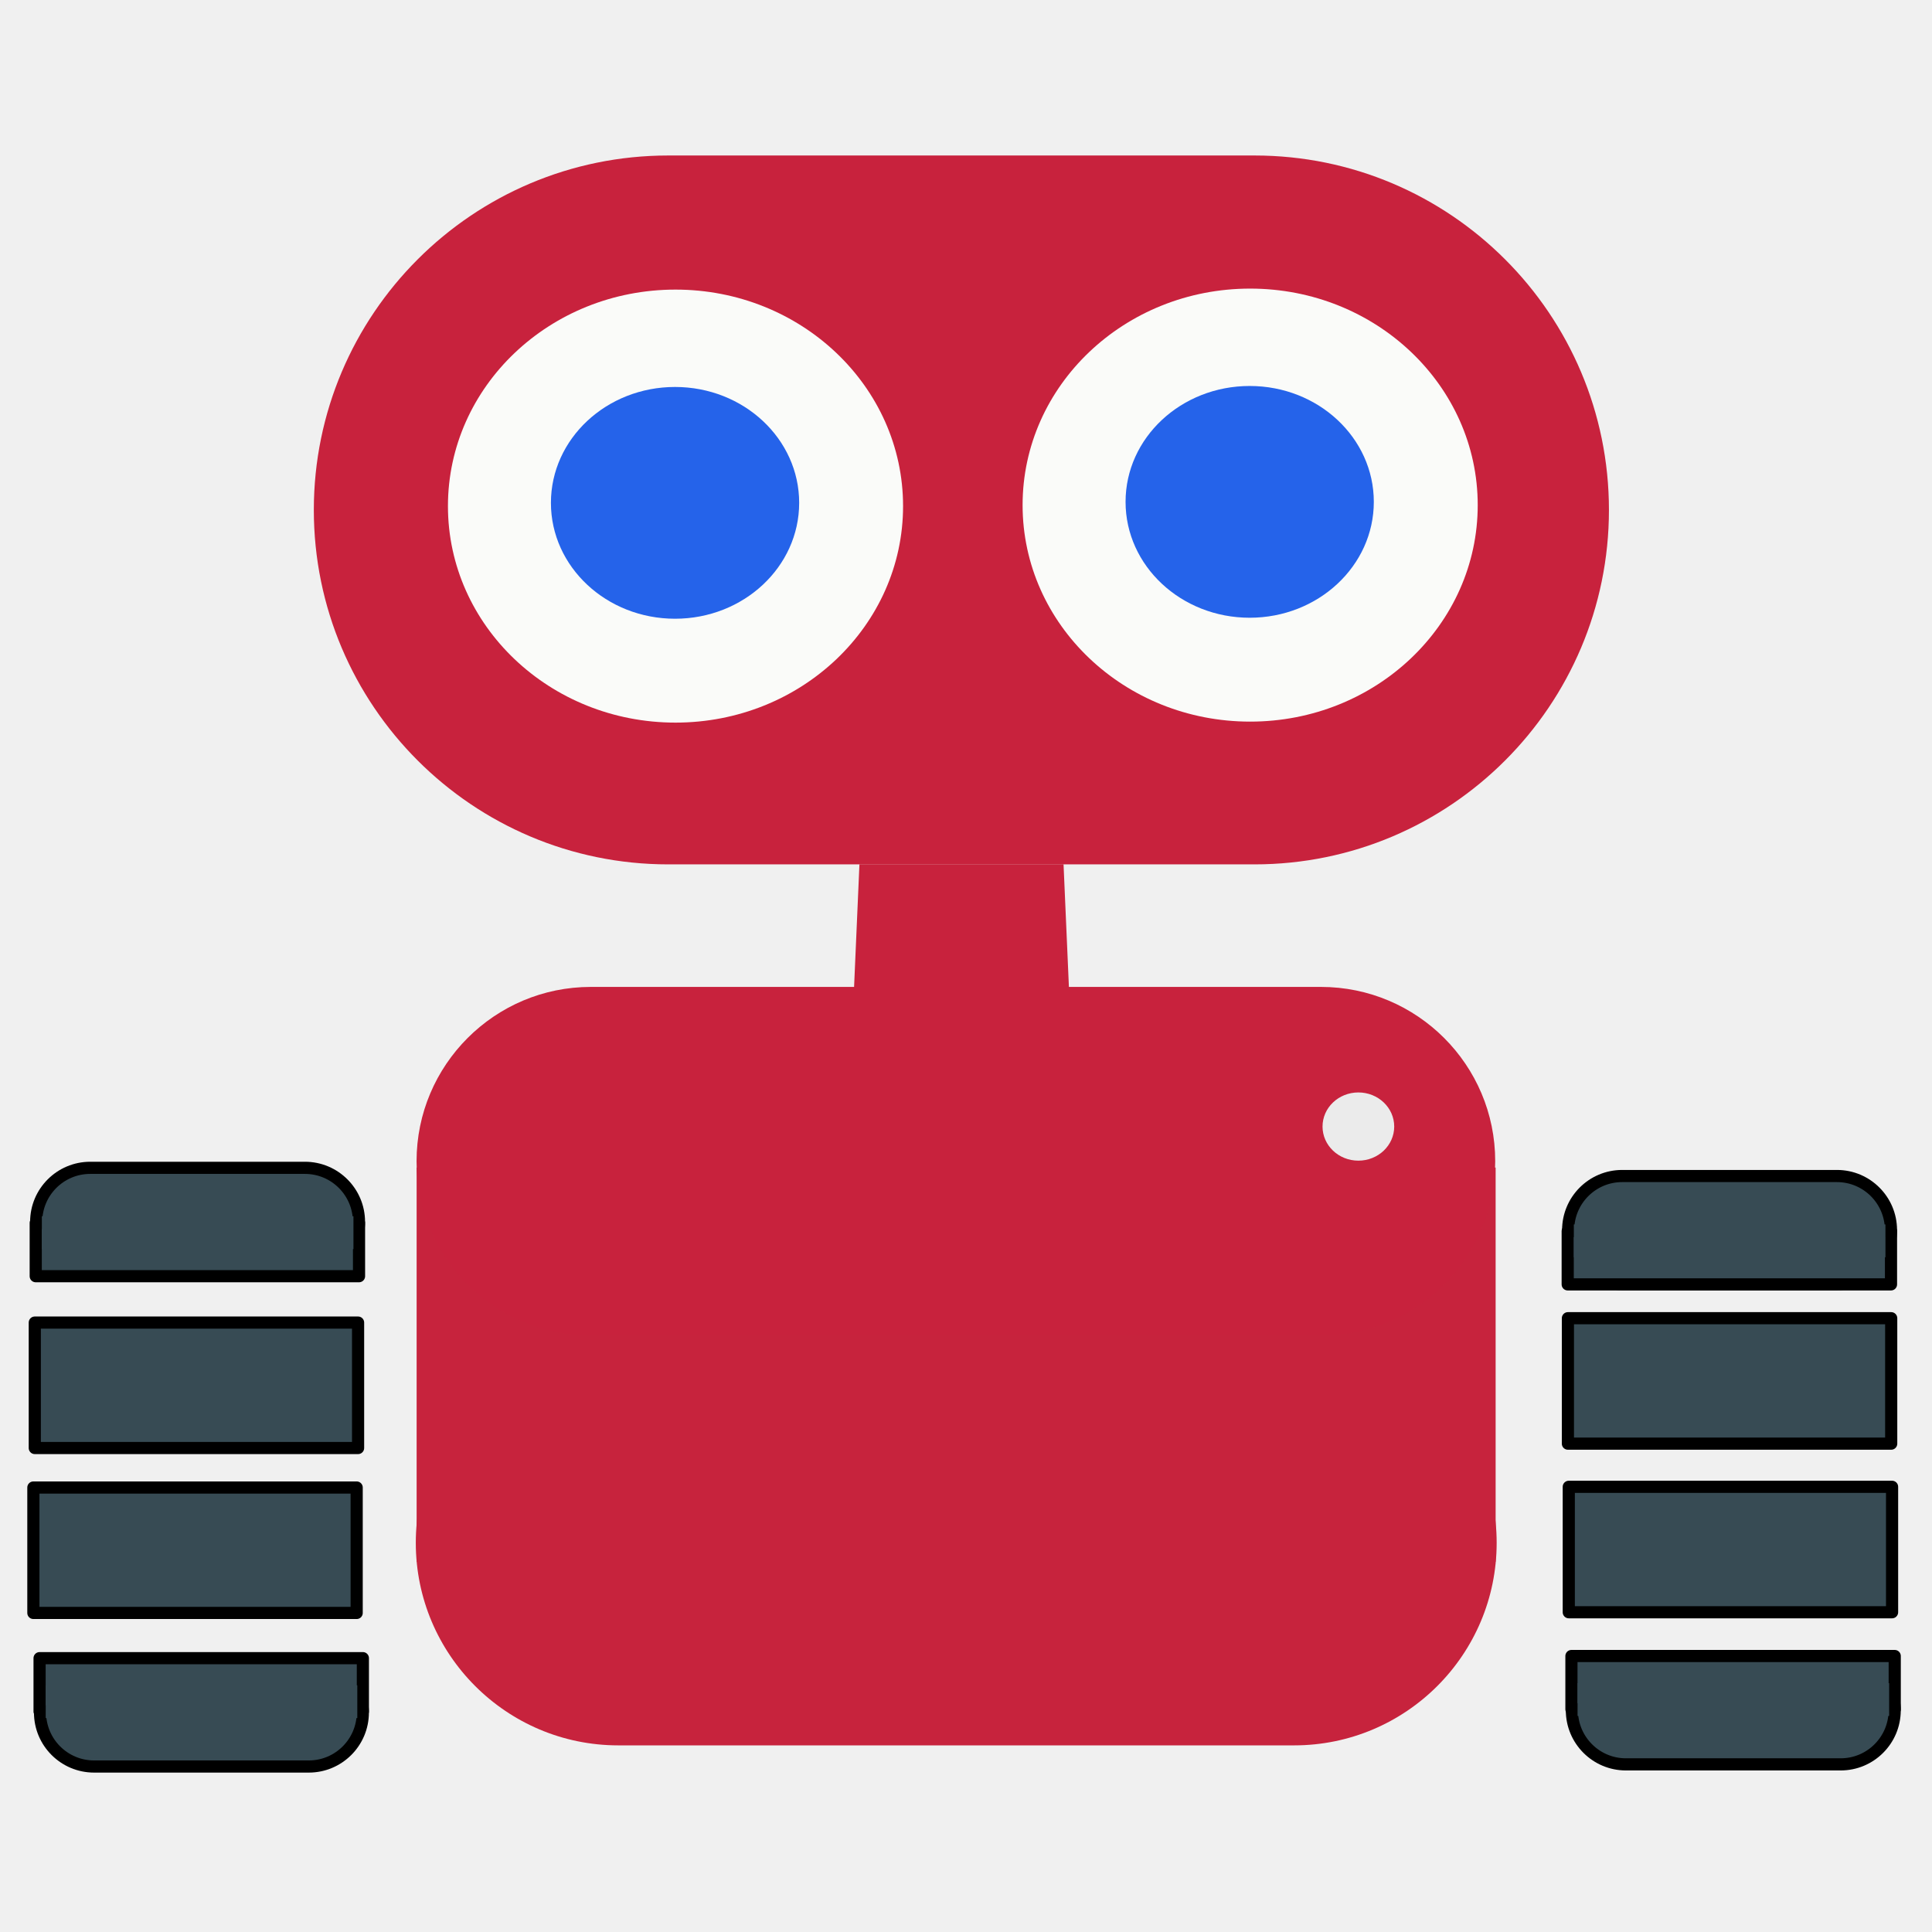
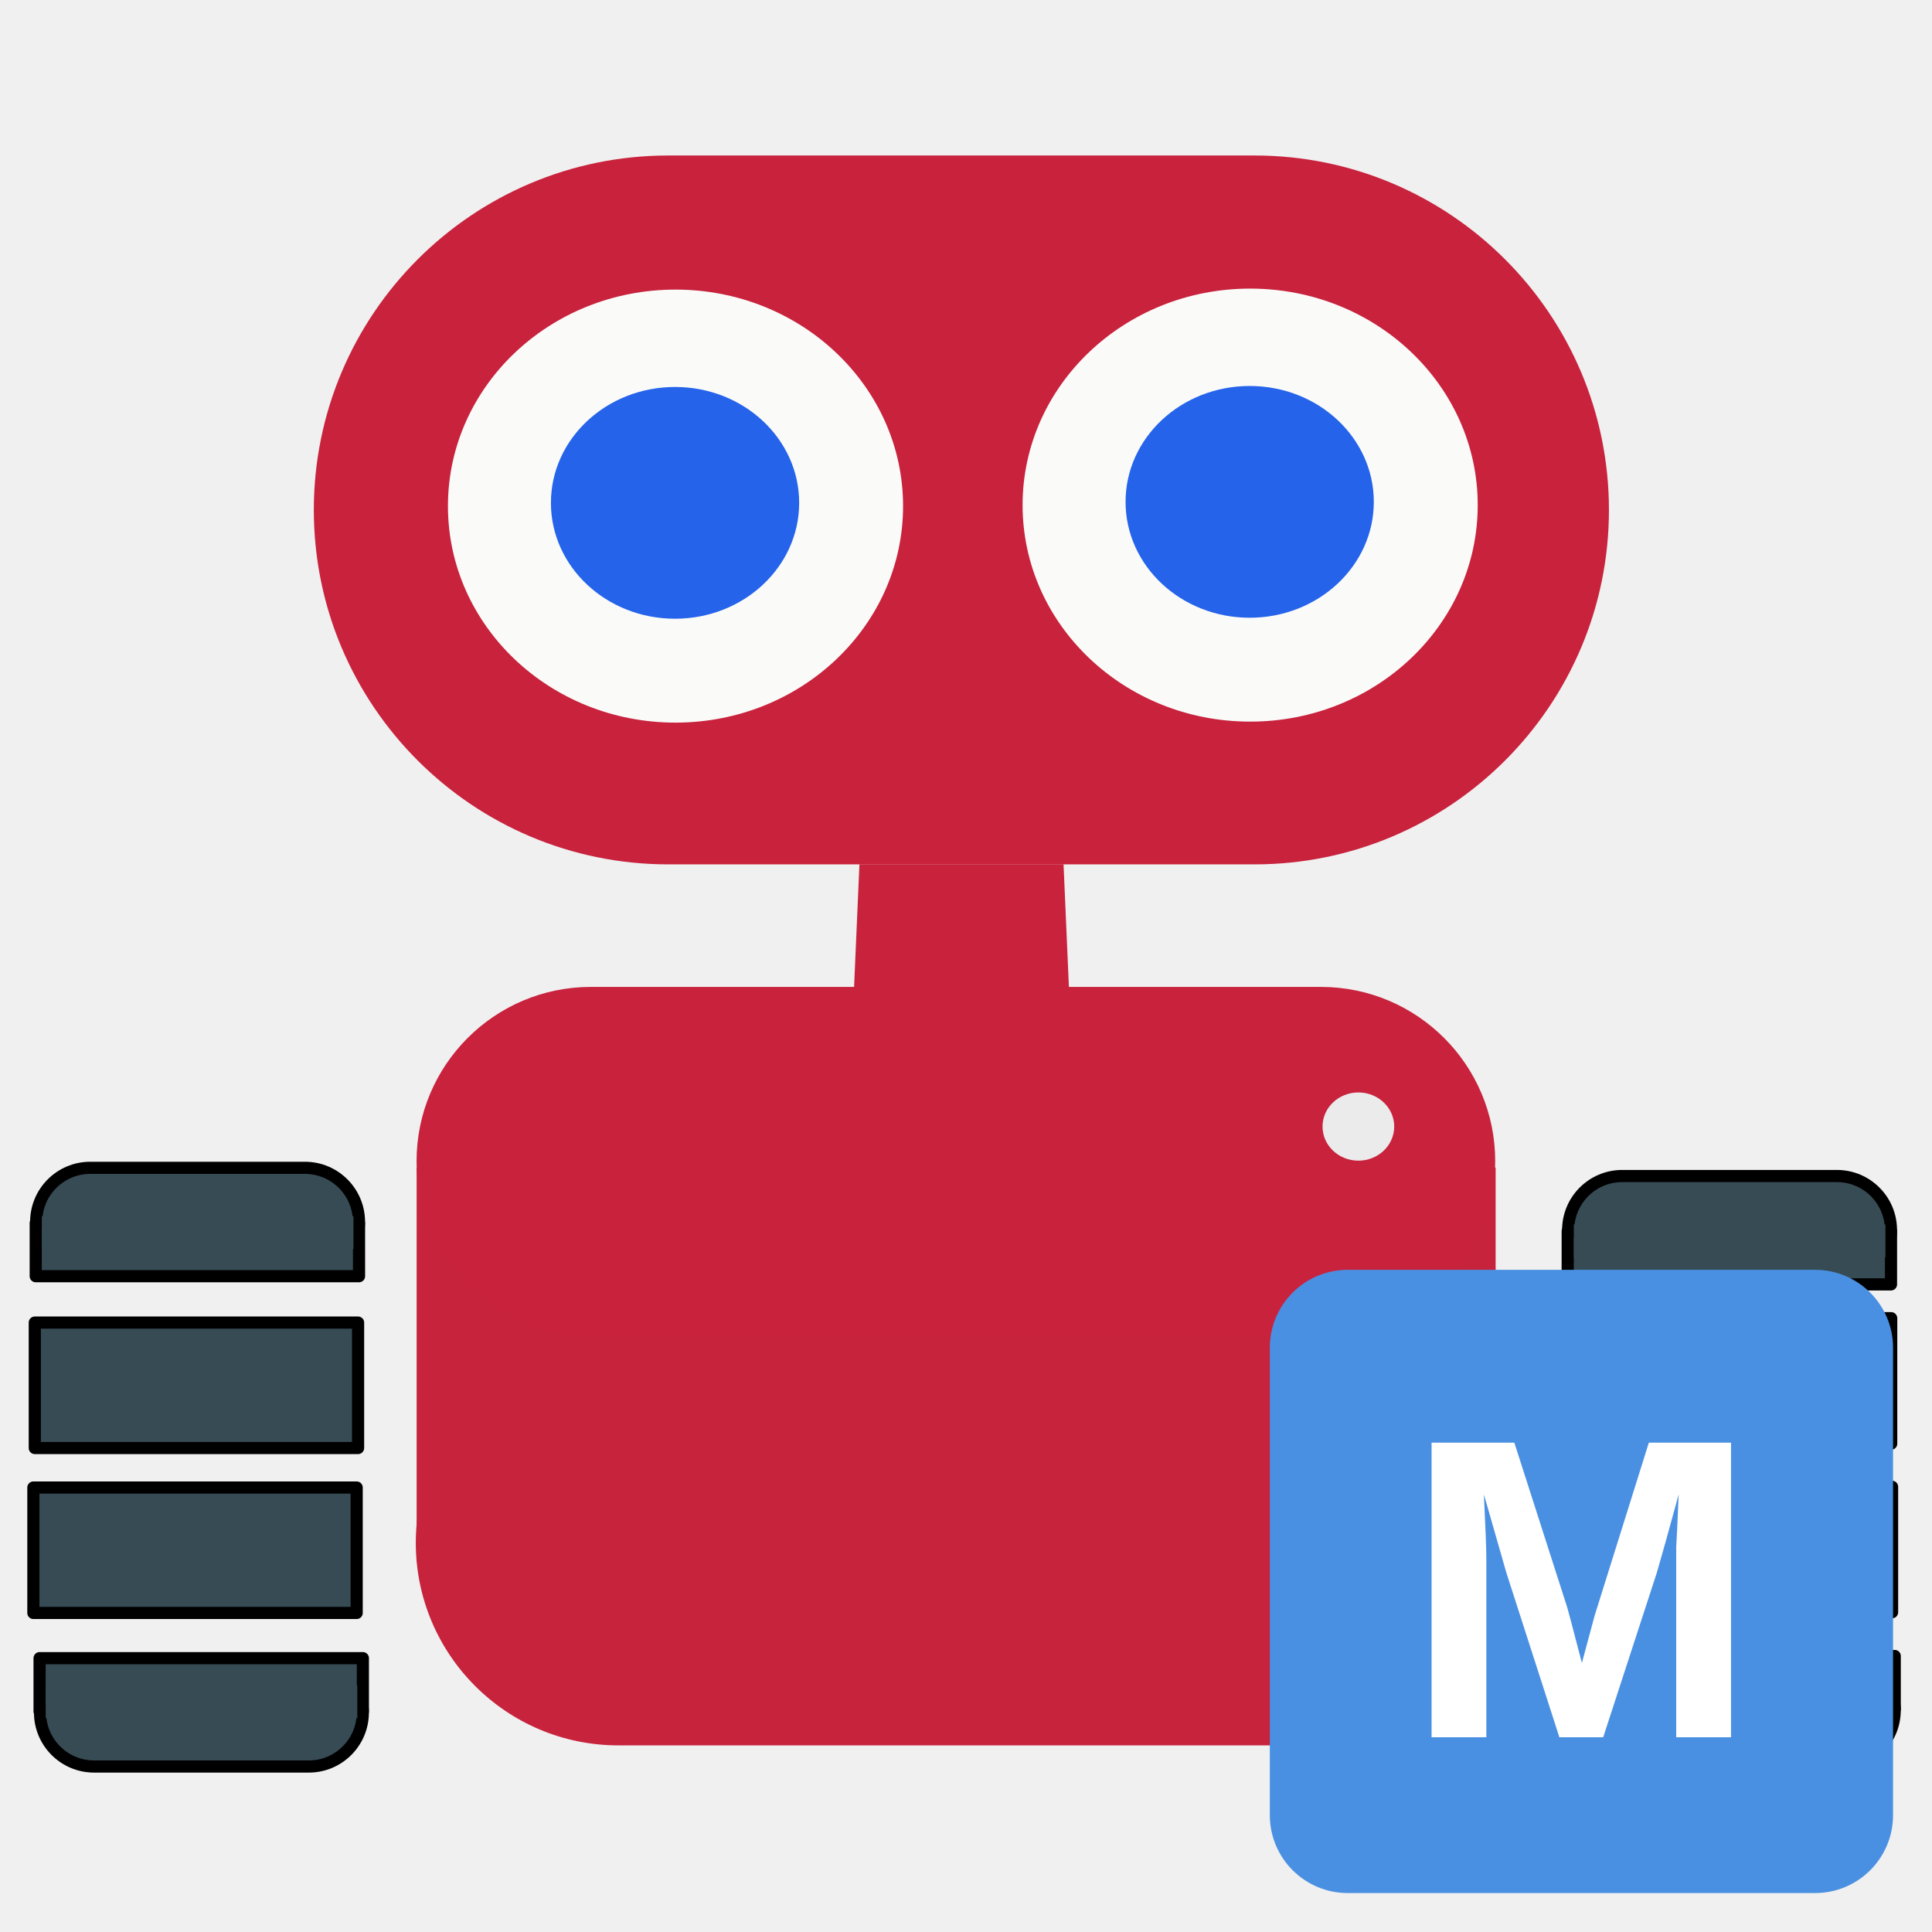
<svg xmlns="http://www.w3.org/2000/svg" width="100%" height="100%" viewBox="0 0 248 248" version="1.1" xml:space="preserve" style="fill-rule:evenodd;clip-rule:evenodd;stroke-linecap:round;stroke-linejoin:round;stroke-miterlimit:1.5;">
  <g>
    <g>
      <path d="M46.08,156.843c0,3.827 -3.107,6.934 -6.934,6.934l-27.566,0c-3.828,0 -6.935,-3.107 -6.935,-6.934c0,-3.827 3.107,-6.935 6.935,-6.935l27.566,0c3.827,0 6.934,3.108 6.934,6.935Z" style="fill:#374b54;stroke:#000;stroke-width:1.56px;" />
      <rect x="4.586" y="156.985" width="41.5" height="6.834" style="fill:#374b54;stroke:#000;stroke-width:1.56px;" />
      <rect x="5.372" y="156.125" width="39.998" height="4.214" style="fill:#374b54;" />
    </g>
    <g>
      <path d="M242.732,157.893c-0,3.827 -3.108,6.935 -6.935,6.935l-27.566,-0c-3.827,-0 -6.935,-3.108 -6.935,-6.935c0,-3.827 3.108,-6.934 6.935,-6.934l27.566,-0c3.827,-0 6.935,3.107 6.935,6.934Z" style="fill:#374b54;stroke:#000;stroke-width:1.56px;" />
      <rect x="201.237" y="158.035" width="41.5" height="6.834" style="fill:#374b54;stroke:#000;stroke-width:1.56px;" />
      <rect x="202.024" y="157.175" width="39.998" height="4.214" style="fill:#374b54;" />
    </g>
    <g>
      <path d="M243.21,219.548c0,-3.827 -3.107,-6.934 -6.934,-6.934l-27.567,-0c-3.827,-0 -6.934,3.107 -6.934,6.934c-0,3.828 3.107,6.935 6.934,6.935l27.567,0c3.827,0 6.934,-3.107 6.934,-6.935Z" style="fill:#374b54;stroke:#000;stroke-width:1.56px;" />
      <rect x="201.716" y="212.573" width="41.5" height="6.834" style="fill:#374b54;stroke:#000;stroke-width:1.56px;" />
      <rect x="202.502" y="216.052" width="39.998" height="4.214" style="fill:#374b54;" />
    </g>
    <g>
      <path d="M46.574,219.824c0,-3.827 -3.107,-6.935 -6.934,-6.935l-27.566,0c-3.828,0 -6.935,3.108 -6.935,6.935c0,3.827 3.107,6.934 6.935,6.934l27.566,0c3.827,0 6.934,-3.107 6.934,-6.934Z" style="fill:#374b54;stroke:#000;stroke-width:1.56px;" />
      <rect x="5.08" y="212.848" width="41.5" height="6.834" style="fill:#374b54;stroke:#000;stroke-width:1.56px;" />
      <rect x="5.867" y="216.327" width="39.998" height="4.214" style="fill:#374b54;" />
    </g>
    <rect x="4.465" y="169.772" width="41.5" height="16.102" style="fill:#374b54;stroke:#000;stroke-width:1.56px;" />
    <rect x="4.284" y="190.944" width="41.5" height="16.102" style="fill:#374b54;stroke:#000;stroke-width:1.56px;" />
    <rect x="201.263" y="169.211" width="41.5" height="16.102" style="fill:#374b54;stroke:#000;stroke-width:1.56px;" />
    <rect x="201.375" y="190.853" width="41.5" height="16.102" style="fill:#374b54;stroke:#000;stroke-width:1.56px;" />
    <path d="M206.531,65.457c-0,25.111 -20.387,45.498 -45.498,45.498l-75.252,-0c-25.11,-0 -45.497,-20.387 -45.497,-45.498c0,-25.11 20.387,-45.497 45.497,-45.497l75.252,0c25.111,0 45.498,20.387 45.498,45.497Z" style="fill:#c8223d;" />
    <g>
      <ellipse cx="86.711" cy="64.966" rx="29.211" ry="27.792" style="fill:#fafbf9;" />
      <ellipse cx="86.652" cy="64.548" rx="15.933" ry="14.875" style="fill:#2563ea;" />
    </g>
    <g>
      <ellipse cx="160.476" cy="64.838" rx="29.211" ry="27.792" style="fill:#fafbf9;" />
      <ellipse cx="160.416" cy="64.421" rx="15.933" ry="14.875" style="fill:#2563ea;" />
    </g>
    <path d="M192.118,198.045c-0,14.35 -11.65,25.999 -25.999,25.999l-86.746,0c-14.349,0 -25.999,-11.649 -25.999,-25.999c0,-14.349 11.65,-25.998 25.999,-25.998l86.746,-0c14.349,-0 25.999,11.649 25.999,25.998Z" style="fill:#c7233d;" />
    <rect x="53.481" y="149.874" width="138.505" height="50.602" style="fill:#c7233d;" />
    <path d="M137.231,127.176l-27.619,-0l0.709,-16.238l26.2,-0l0.71,16.238Z" style="fill:#c8223d;" />
    <path d="M191.932,149.057c-0,12.347 -10.025,22.371 -22.372,22.371l-93.717,-0c-12.347,-0 -22.371,-10.024 -22.371,-22.371c0,-12.347 10.024,-22.372 22.371,-22.372l93.717,0c12.347,0 22.372,10.025 22.372,22.372Z" style="fill:#c8223d;" />
    <ellipse cx="174.367" cy="144.609" rx="4.601" ry="4.378" style="fill:#ebebeb;" />
  </g>
+   <g transform="translate(163,163) scale(5)">
+     <rect width="16" height="16" fill="#4A90E2" rx="2" />
+     <text x="8" y="12" font-family="Arial" font-size="11" font-weight="bold" fill="white" text-anchor="middle">M</text>
+   </g>
</svg>
